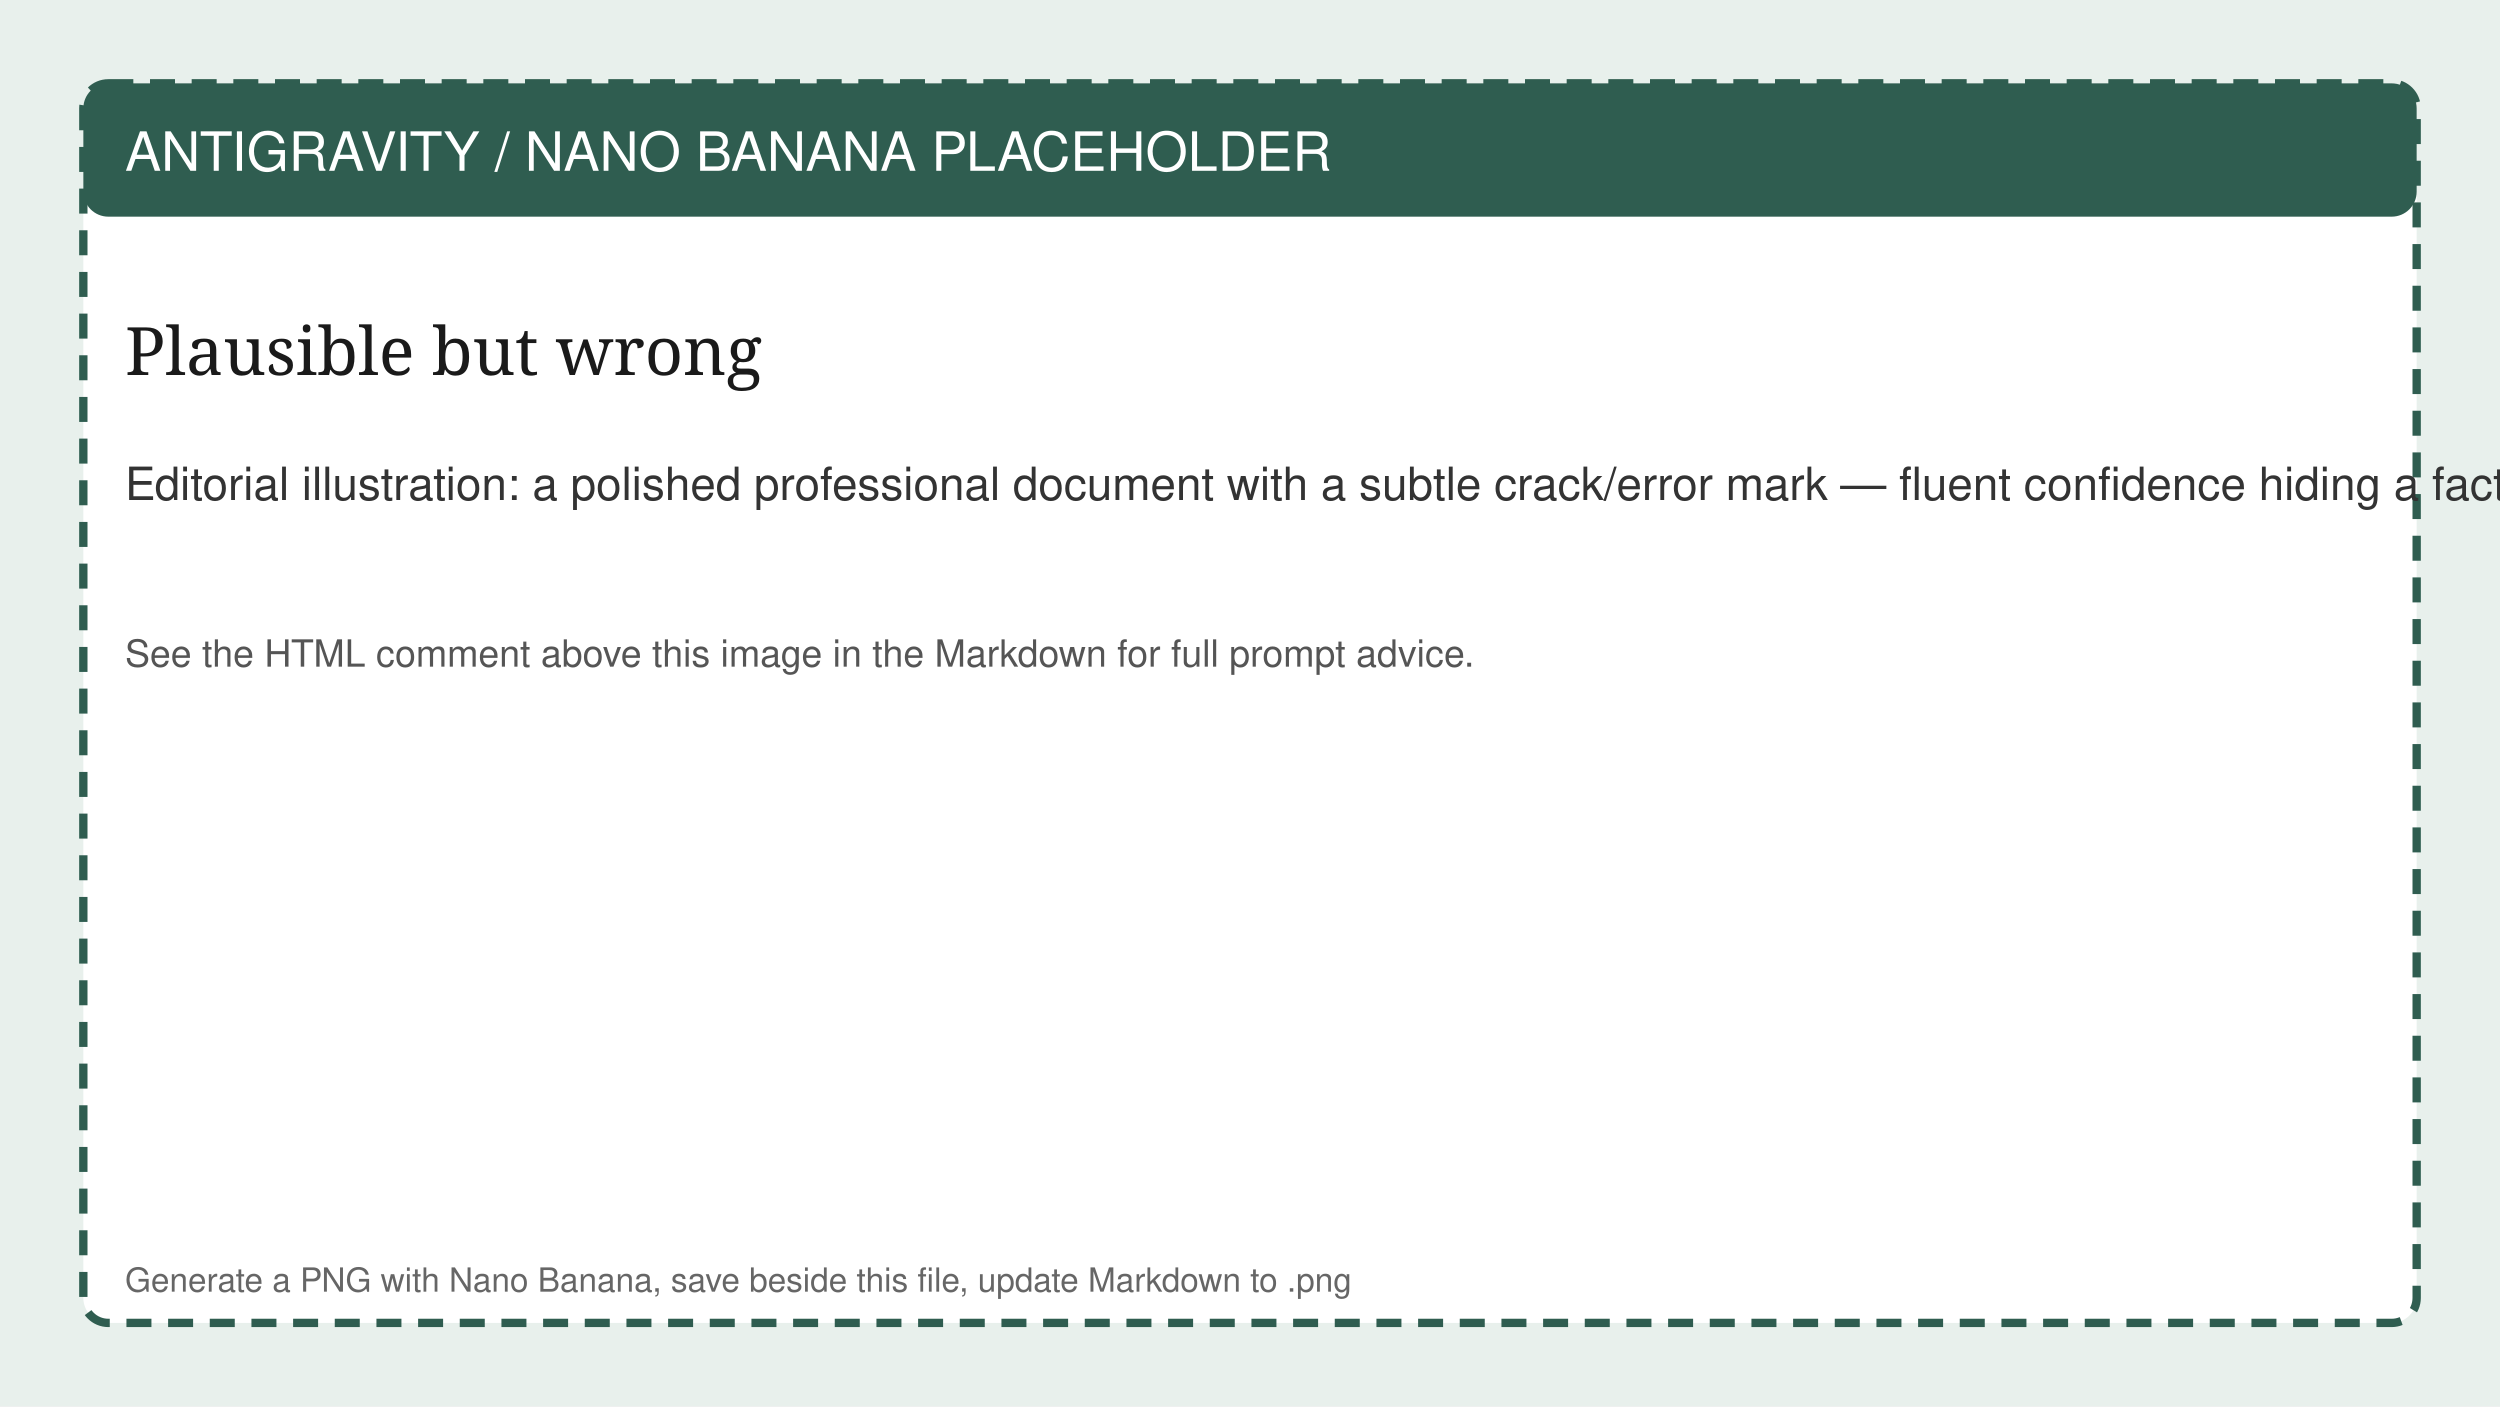
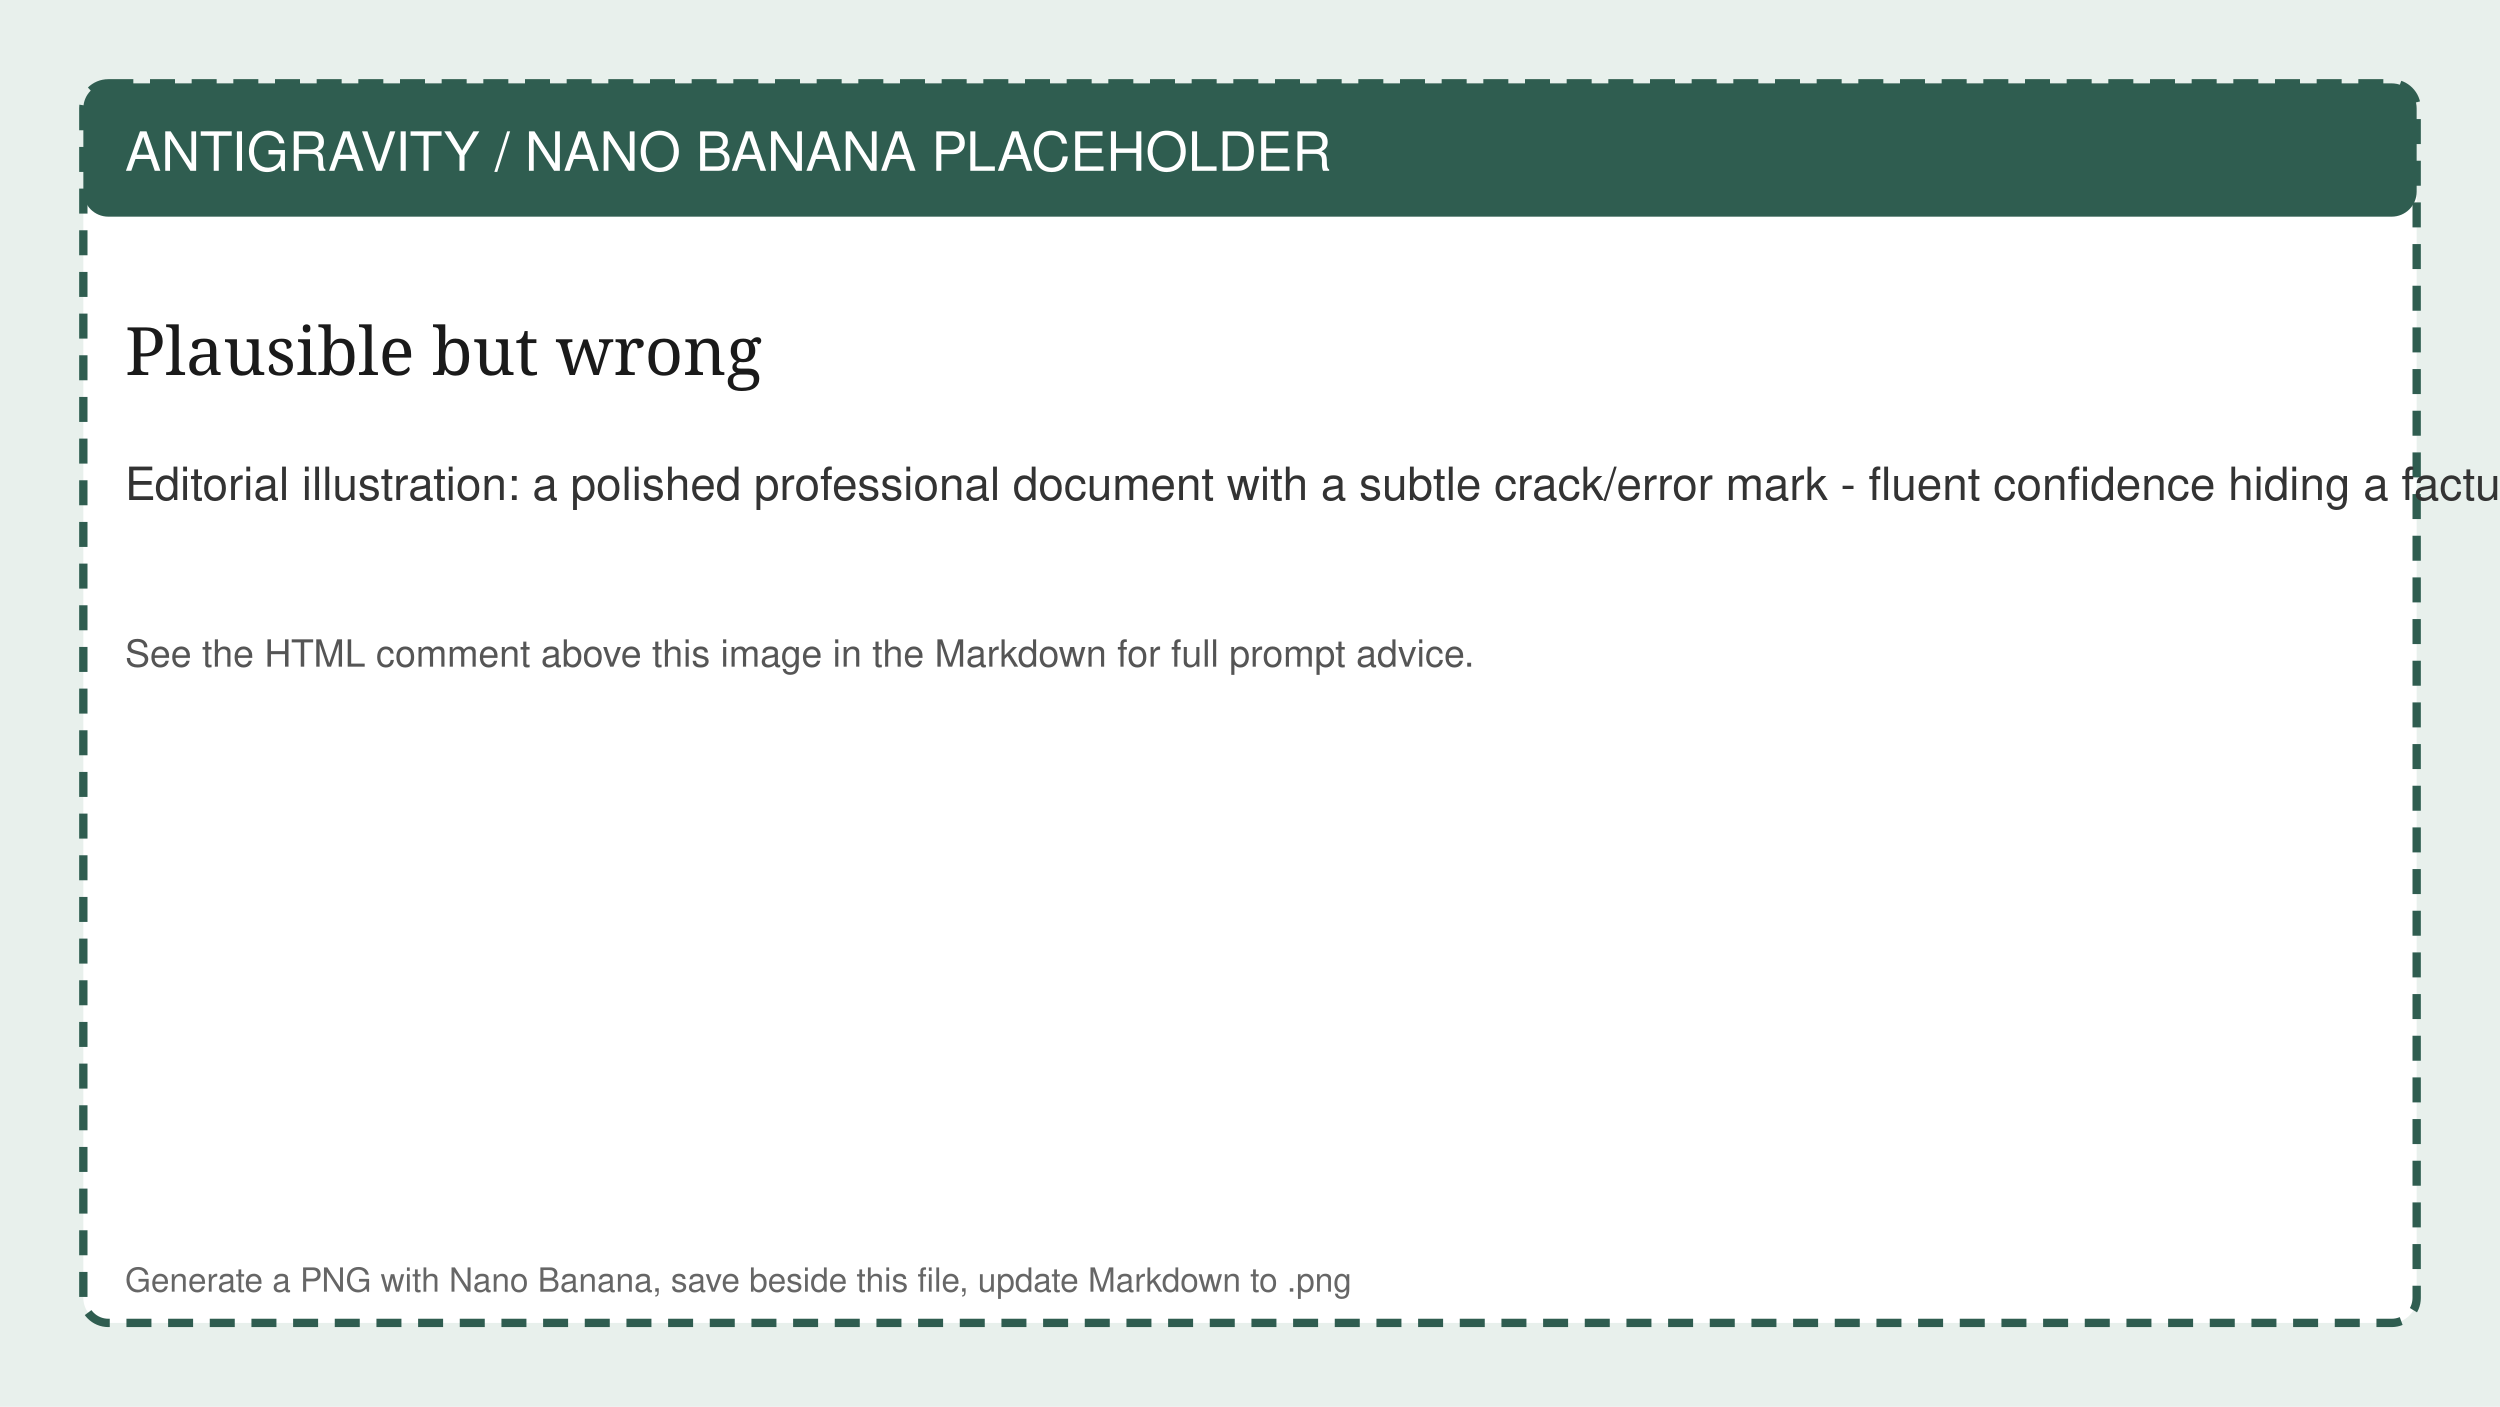
<svg xmlns="http://www.w3.org/2000/svg" width="1200" height="675" viewBox="0 0 1200 675">
  <rect width="1200" height="675" fill="#e8f0ec" />
  <rect x="40" y="40" width="1120" height="595" rx="12" fill="#ffffff" stroke="#2f5d50" stroke-width="4" stroke-dasharray="12 8" />
  <rect x="40" y="40" width="1120" height="64" rx="12" fill="#2f5d50" />
  <text x="60" y="82" font-family="Helvetica, Arial, sans-serif" font-size="26" fill="#ffffff">ANTIGRAVITY / NANO BANANA PLACEHOLDER</text>
  <text x="60" y="180" font-family="Georgia, serif" font-size="32" fill="#1a1a1a">Plausible but wrong</text>
-   <text x="60" y="240" font-family="Helvetica, Arial, sans-serif" font-size="22" fill="#333333">Editorial illustration: a polished professional document with a subtle crack/error mark — fluent confidence hiding a factual flaw.</text>
+   <text x="60" y="240" font-family="Helvetica, Arial, sans-serif" font-size="22" fill="#333333">Editorial illustration: a polished professional document with a subtle crack/error mark - fluent confidence hiding a factual flaw.</text>
  <text x="60" y="320" font-family="Helvetica, Arial, sans-serif" font-size="18" fill="#555555">See the HTML comment above this image in the Markdown for full prompt advice.</text>
  <text x="60" y="620" font-family="Helvetica, Arial, sans-serif" font-size="16" fill="#666666">Generate a PNG with Nano Banana, save beside this file, update Markdown to .png</text>
</svg>
